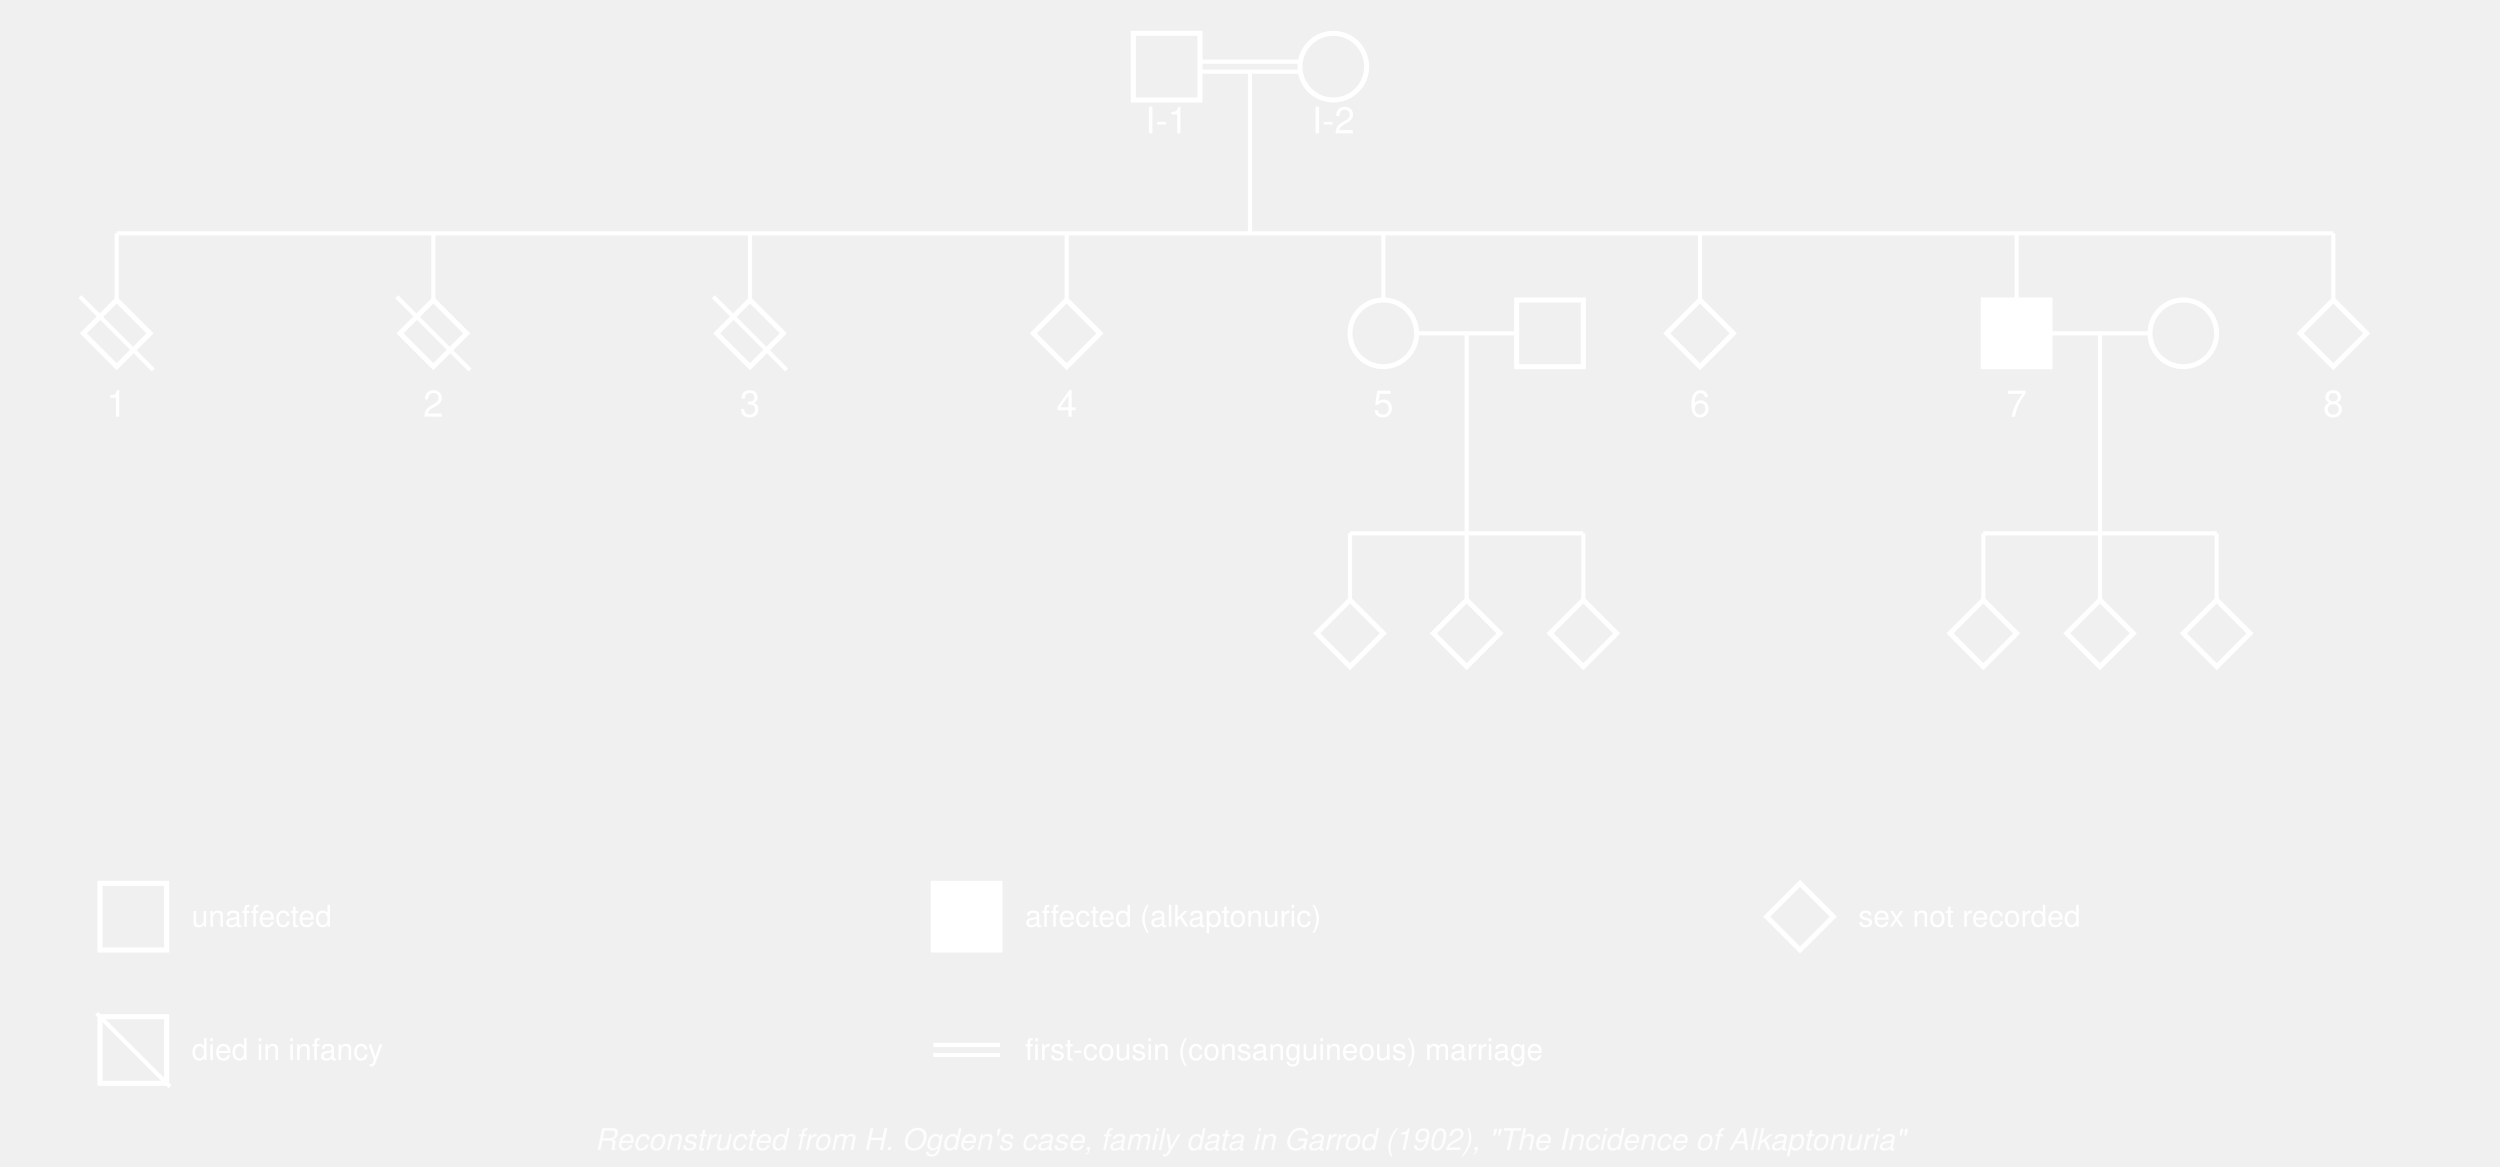
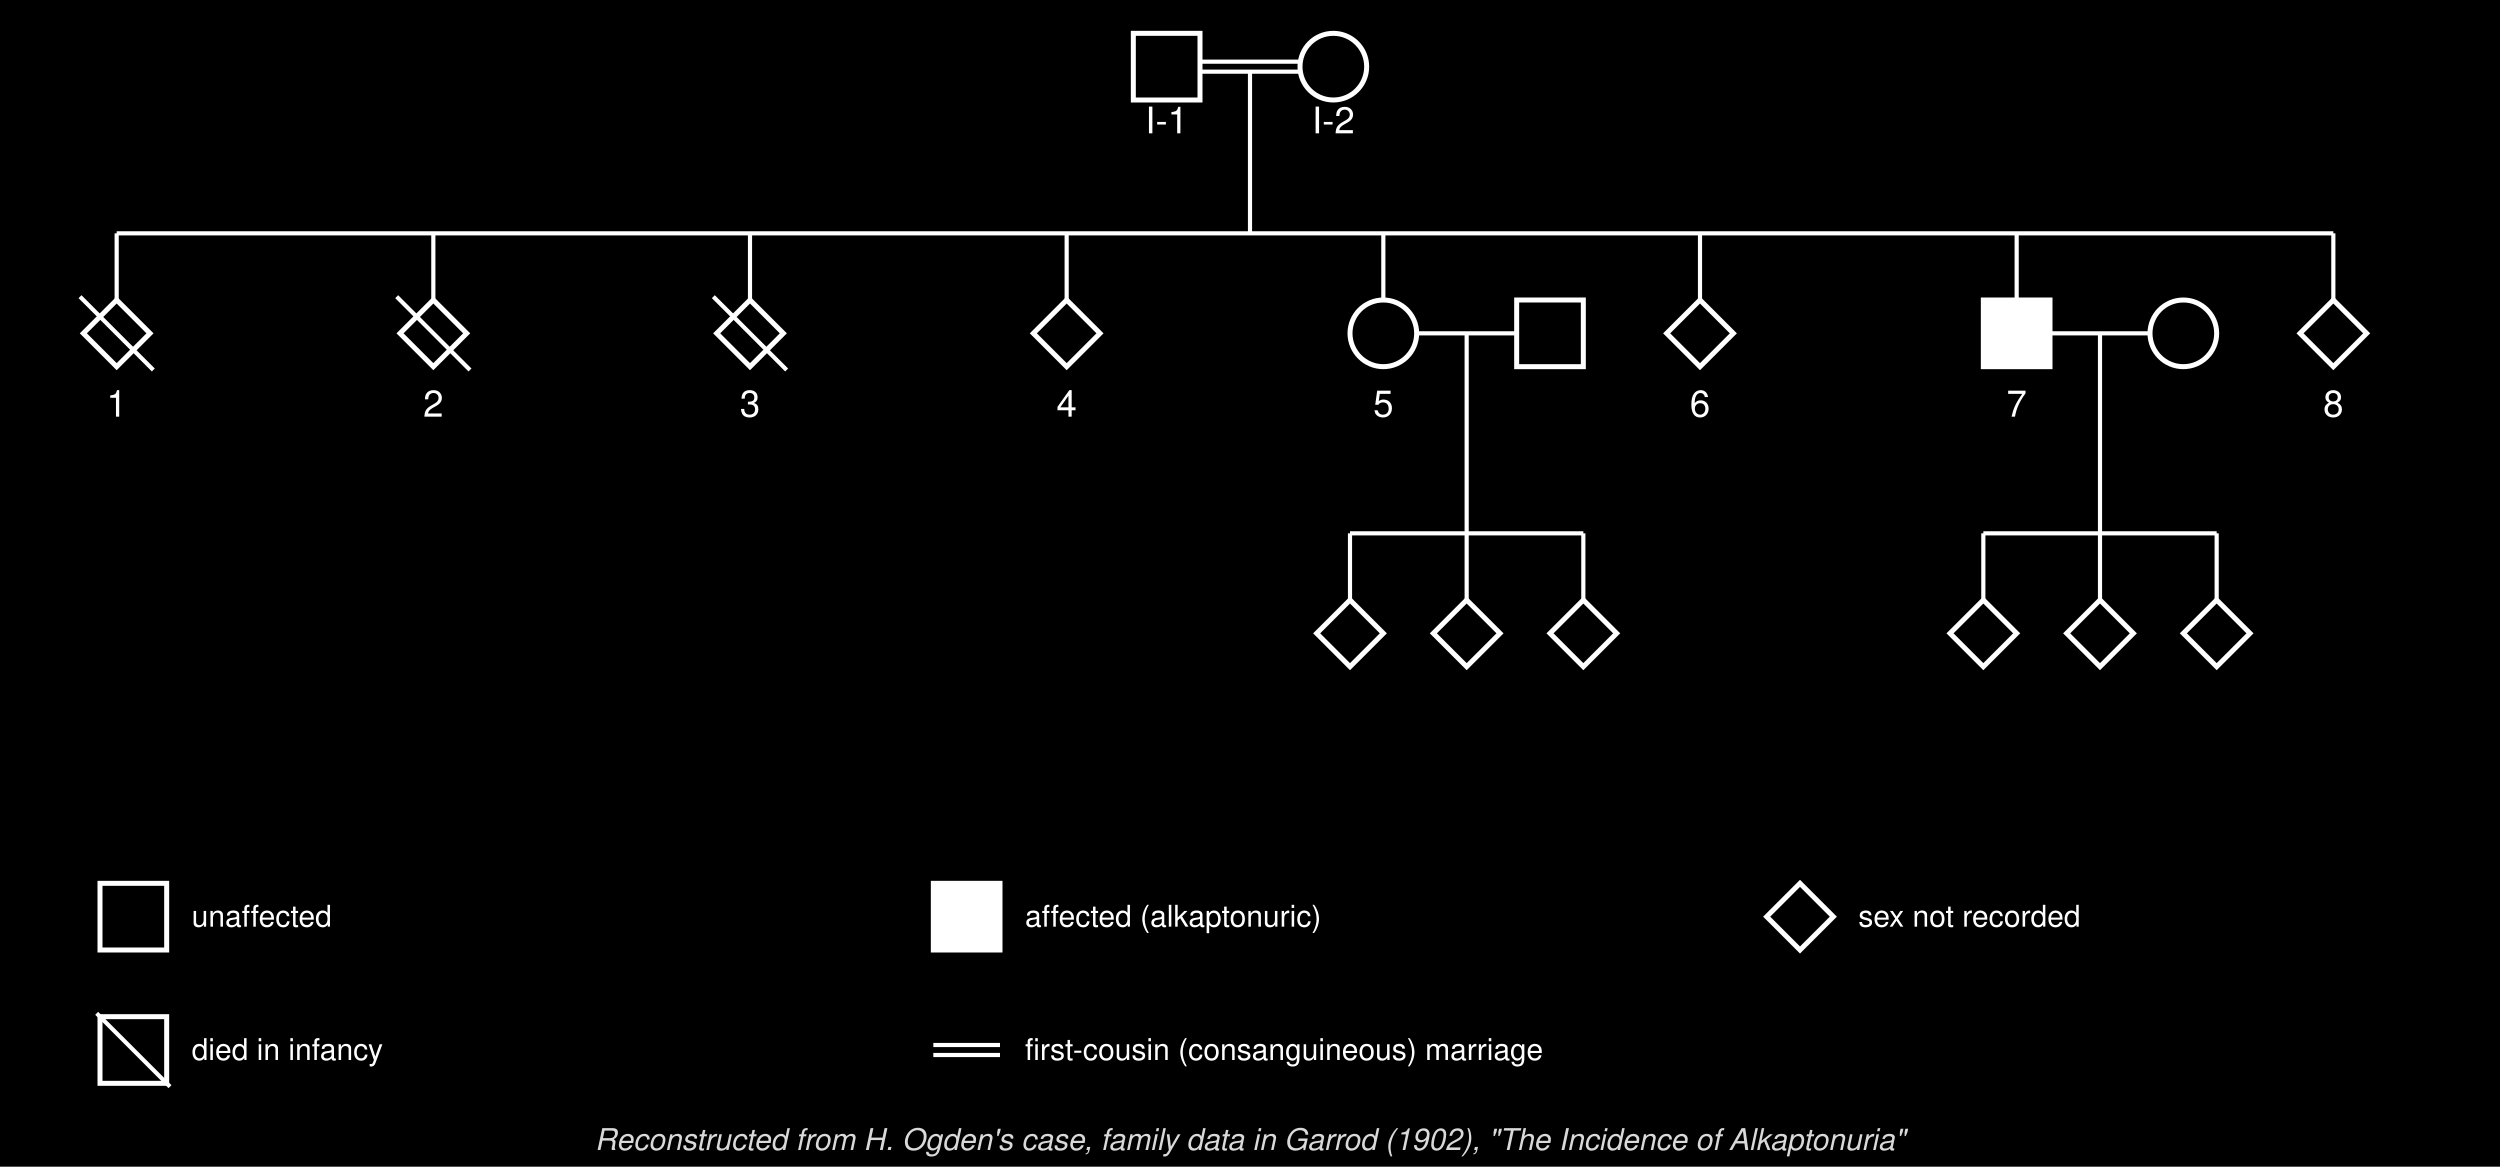
<svg xmlns="http://www.w3.org/2000/svg" viewBox="0 0 1500 700" font-family="Helvetica, Arial, sans-serif">
  <style>
    .sym { fill: none; stroke: white; stroke-width: 3; }
    .aff { fill: white; stroke: white; stroke-width: 3; }
    .line { stroke: white; stroke-width: 2.5; fill: none; }
    .lbl { fill: white; font-size: 22px; text-anchor: middle; }
    .sub { fill: white; font-size: 18px; text-anchor: middle; opacity: 0.85; }
    .legend-text { fill: white; font-size: 18px; text-anchor: start; }
  </style>
+   <rect x="0" y="0" width="1500" height="700" fill="black" />
  <rect class="sym" x="680" y="20" width="40" height="40" />
  <circle class="sym" cx="800" cy="40" r="20" />
  <line class="line" x1="720" y1="37" x2="780" y2="37" />
  <line class="line" x1="720" y1="43" x2="780" y2="43" />
  <text class="lbl" x="700" y="80">I-1</text>
  <text class="lbl" x="800" y="80">I-2</text>
  <line class="line" x1="750" y1="43" x2="750" y2="140" />
  <line class="line" x1="70" y1="140" x2="1400" y2="140" />
  <line class="line" x1="70" y1="140" x2="70" y2="180" />
  <line class="line" x1="260" y1="140" x2="260" y2="180" />
  <line class="line" x1="450" y1="140" x2="450" y2="180" />
  <line class="line" x1="640" y1="140" x2="640" y2="180" />
  <line class="line" x1="830" y1="140" x2="830" y2="180" />
  <line class="line" x1="1020" y1="140" x2="1020" y2="180" />
  <line class="line" x1="1210" y1="140" x2="1210" y2="180" />
  <line class="line" x1="1400" y1="140" x2="1400" y2="180" />
  <polygon class="sym" points="70,180 90,200 70,220 50,200" />
  <line class="line" x1="48" y1="178" x2="92" y2="222" />
  <text class="lbl" x="70" y="250">1</text>
  <polygon class="sym" points="260,180 280,200 260,220 240,200" />
  <line class="line" x1="238" y1="178" x2="282" y2="222" />
  <text class="lbl" x="260" y="250">2</text>
  <polygon class="sym" points="450,180 470,200 450,220 430,200" />
  <line class="line" x1="428" y1="178" x2="472" y2="222" />
  <text class="lbl" x="450" y="250">3</text>
  <polygon class="sym" points="640,180 660,200 640,220 620,200" />
  <text class="lbl" x="640" y="250">4</text>
  <circle class="sym" cx="830" cy="200" r="20" />
  <text class="lbl" x="830" y="250">5</text>
  <rect class="sym" x="910" y="180" width="40" height="40" />
  <line class="line" x1="850" y1="200" x2="910" y2="200" />
  <line class="line" x1="880" y1="200" x2="880" y2="320" />
  <line class="line" x1="810" y1="320" x2="950" y2="320" />
  <line class="line" x1="810" y1="320" x2="810" y2="360" />
  <line class="line" x1="880" y1="320" x2="880" y2="360" />
  <line class="line" x1="950" y1="320" x2="950" y2="360" />
  <polygon class="sym" points="810,360 830,380 810,400 790,380" />
  <polygon class="sym" points="880,360 900,380 880,400 860,380" />
  <polygon class="sym" points="950,360 970,380 950,400 930,380" />
  <polygon class="sym" points="1020,180 1040,200 1020,220 1000,200" />
  <text class="lbl" x="1020" y="250">6</text>
  <rect class="aff" x="1190" y="180" width="40" height="40" />
  <text class="lbl" x="1210" y="250">7</text>
  <circle class="sym" cx="1310" cy="200" r="20" />
  <line class="line" x1="1230" y1="200" x2="1290" y2="200" />
  <line class="line" x1="1260" y1="200" x2="1260" y2="320" />
  <line class="line" x1="1190" y1="320" x2="1330" y2="320" />
  <line class="line" x1="1190" y1="320" x2="1190" y2="360" />
  <line class="line" x1="1260" y1="320" x2="1260" y2="360" />
  <line class="line" x1="1330" y1="320" x2="1330" y2="360" />
  <polygon class="sym" points="1190,360 1210,380 1190,400 1170,380" />
  <polygon class="sym" points="1260,360 1280,380 1260,400 1240,380" />
  <polygon class="sym" points="1330,360 1350,380 1330,400 1310,380" />
  <polygon class="sym" points="1400,180 1420,200 1400,220 1380,200" />
  <text class="lbl" x="1400" y="250">8</text>
  <g>
    <rect class="sym" x="60" y="530" width="40" height="40" />
    <text class="legend-text" x="115" y="556">unaffected</text>
    <rect class="aff" x="560" y="530" width="40" height="40" />
    <text class="legend-text" x="615" y="556">affected (alkaptonuric)</text>
    <polygon class="sym" points="1080,530 1100,550 1080,570 1060,550" />
    <text class="legend-text" x="1115" y="556">sex not recorded</text>
    <rect class="sym" x="60" y="610" width="40" height="40" />
    <line class="line" x1="58" y1="608" x2="102" y2="652" />
    <text class="legend-text" x="115" y="636">died in infancy</text>
    <line class="line" x1="560" y1="627" x2="600" y2="627" />
    <line class="line" x1="560" y1="633" x2="600" y2="633" />
    <text class="legend-text" x="615" y="636">first-cousin (consanguineous) marriage</text>
  </g>
  <text class="sub" x="750" y="690" font-style="italic">
    Reconstructed from H. Ogden's case, family data in Garrod (1902), "The Incidence of Alkaptonuria"
  </text>
</svg>
